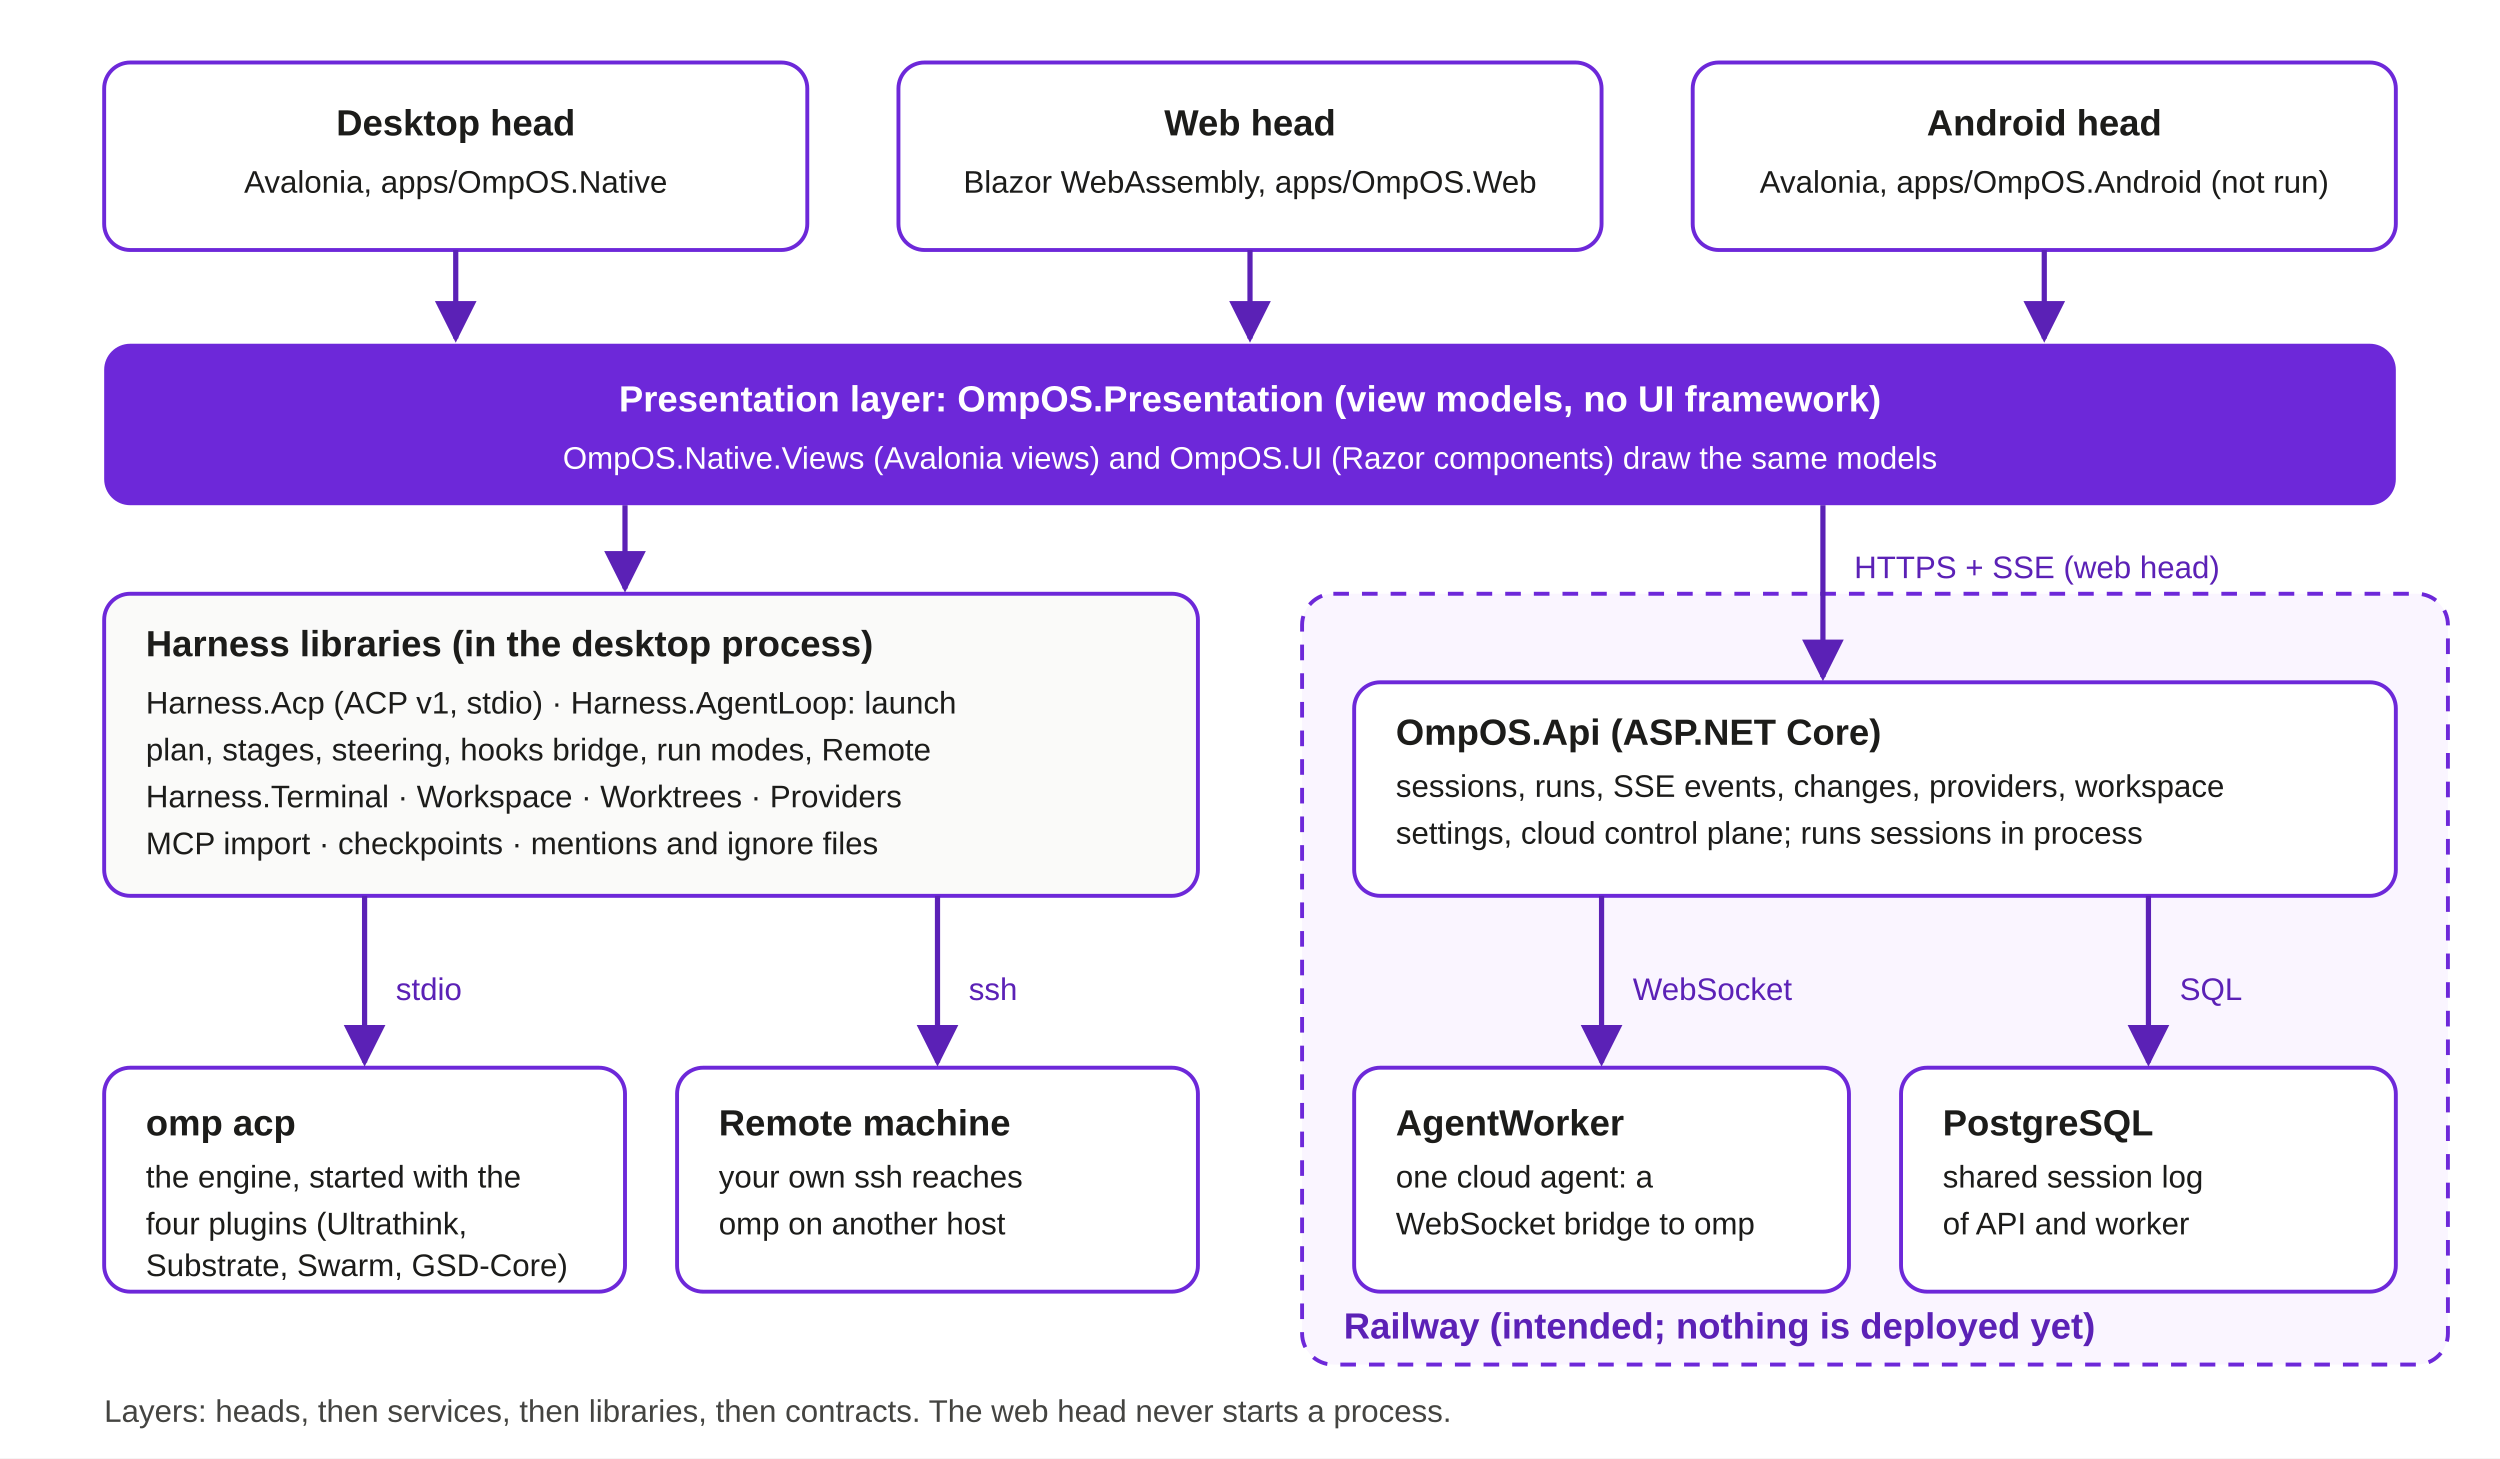
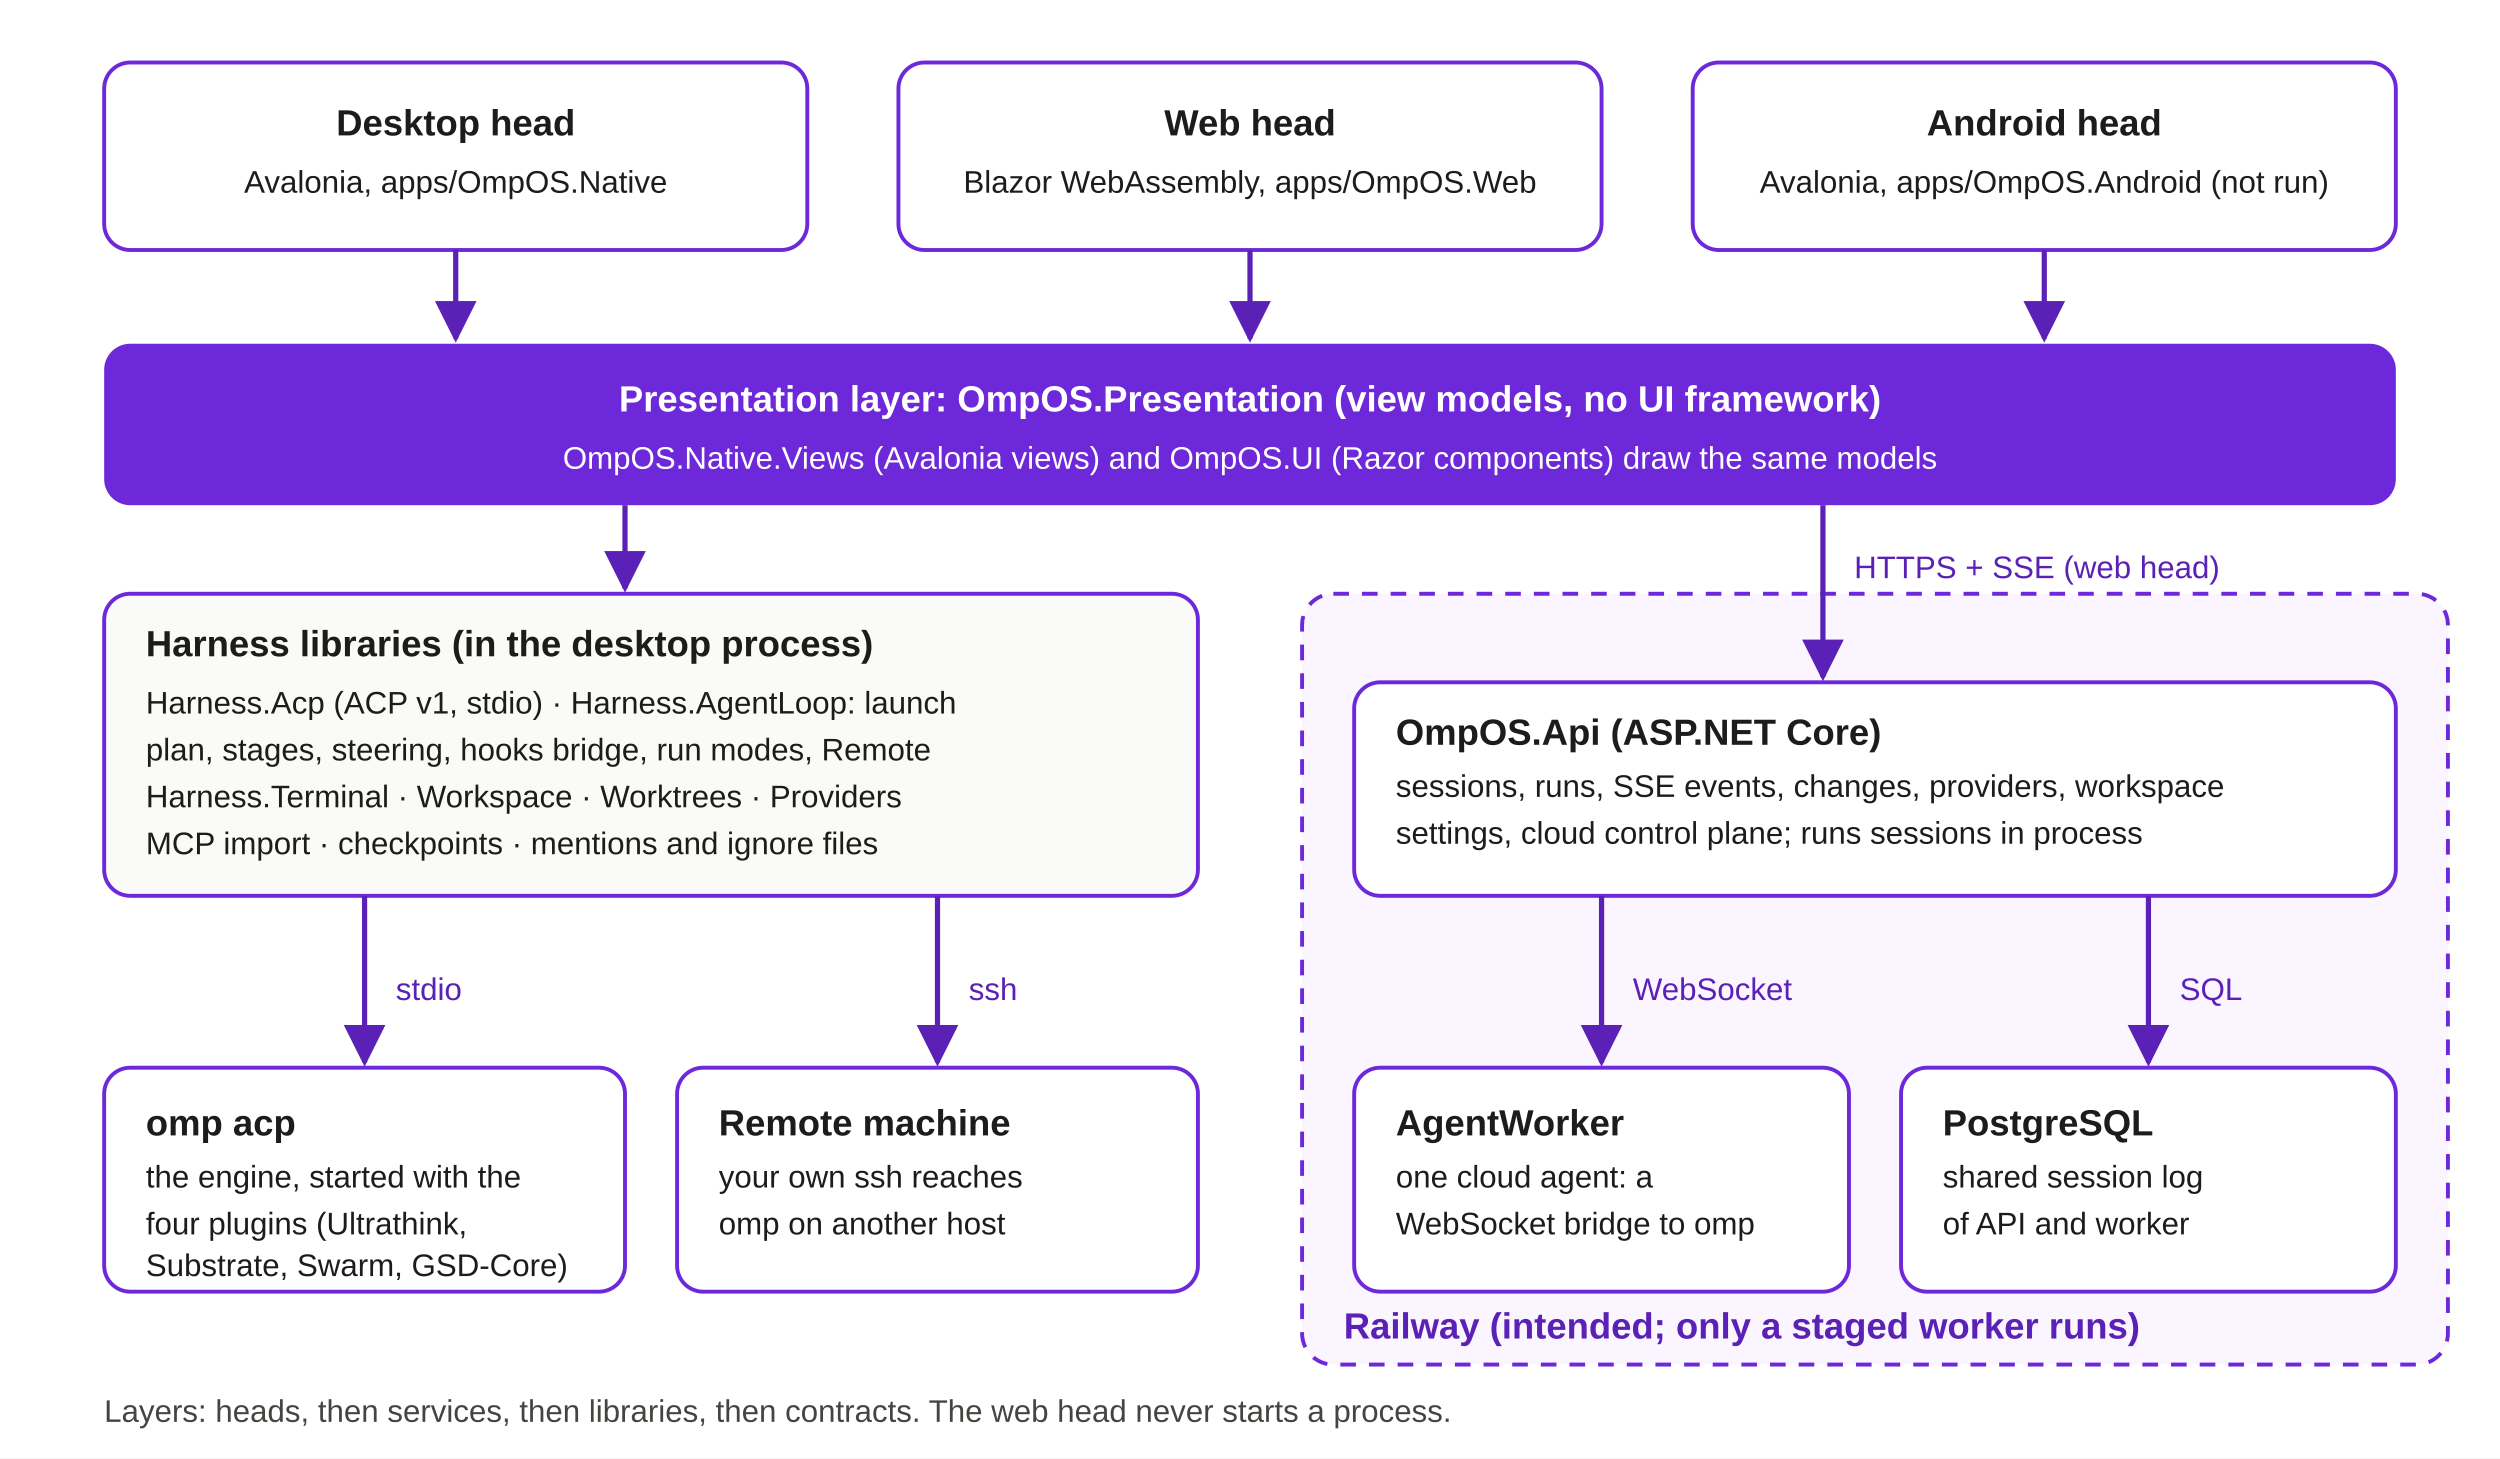
<svg xmlns="http://www.w3.org/2000/svg" viewBox="0 0 960 560" width="960" height="560" role="img" aria-labelledby="t d" font-family="'DM Sans', 'Segoe UI', Arial, sans-serif" font-size="14">
  <defs>
    <marker id="arrow" viewBox="0 0 10 10" refX="9" refY="5" markerWidth="8" markerHeight="8" orient="auto-start-reverse">
      <path d="M0,0 L10,5 L0,10 z" fill="#5b21b6" />
    </marker>
  </defs>
  <rect x="0" y="0" width="960" height="560" fill="#ffffff" />
  <rect x="500" y="228" width="440" height="296" rx="12" fill="#faf5ff" stroke="#6d28d9" stroke-width="1.5" stroke-dasharray="6 5" />
-   <text x="516" y="514" fill="#5b21b6" font-weight="600">Railway (intended; nothing is deployed yet)</text>
+   <text x="516" y="514" fill="#5b21b6" font-weight="600">Railway (intended; only a staged worker runs)</text>
  <g fill="#ffffff" stroke="#6d28d9" stroke-width="1.5">
    <rect x="40" y="24" width="270" height="72" rx="10" />
    <rect x="345" y="24" width="270" height="72" rx="10" />
    <rect x="650" y="24" width="270" height="72" rx="10" />
  </g>
  <g fill="#1c1c1a" text-anchor="middle">
    <text x="175" y="52" font-weight="600">Desktop head</text>
    <text x="175" y="74" font-size="12">Avalonia, apps/OmpOS.Native</text>
    <text x="480" y="52" font-weight="600">Web head</text>
    <text x="480" y="74" font-size="12">Blazor WebAssembly, apps/OmpOS.Web</text>
    <text x="785" y="52" font-weight="600">Android head</text>
    <text x="785" y="74" font-size="12">Avalonia, apps/OmpOS.Android (not run)</text>
  </g>
  <rect x="40" y="132" width="880" height="62" rx="10" fill="#6d28d9" />
  <g fill="#ffffff" text-anchor="middle">
    <text x="480" y="158" font-weight="600">Presentation layer: OmpOS.Presentation (view models, no UI framework)</text>
    <text x="480" y="180" font-size="12">OmpOS.Native.Views (Avalonia views) and OmpOS.UI (Razor components) draw the same models</text>
  </g>
  <g stroke="#5b21b6" stroke-width="2" fill="none" marker-end="url(#arrow)">
    <path d="M175,96 L175,130" />
    <path d="M480,96 L480,130" />
    <path d="M785,96 L785,130" />
  </g>
  <rect x="40" y="228" width="420" height="116" rx="10" fill="#fafaf9" stroke="#6d28d9" stroke-width="1.5" />
  <g fill="#1c1c1a">
    <text x="56" y="252" font-weight="600">Harness libraries (in the desktop process)</text>
    <text x="56" y="274" font-size="12">Harness.Acp (ACP v1, stdio) · Harness.AgentLoop: launch</text>
    <text x="56" y="292" font-size="12">plan, stages, steering, hooks bridge, run modes, Remote</text>
    <text x="56" y="310" font-size="12">Harness.Terminal · Workspace · Worktrees · Providers</text>
    <text x="56" y="328" font-size="12">MCP import · checkpoints · mentions and ignore files</text>
  </g>
  <path d="M240,194 L240,226" stroke="#5b21b6" stroke-width="2" fill="none" marker-end="url(#arrow)" />
  <rect x="520" y="262" width="400" height="82" rx="10" fill="#ffffff" stroke="#6d28d9" stroke-width="1.5" />
  <g fill="#1c1c1a">
    <text x="536" y="286" font-weight="600">OmpOS.Api (ASP.NET Core)</text>
    <text x="536" y="306" font-size="12">sessions, runs, SSE events, changes, providers, workspace</text>
    <text x="536" y="324" font-size="12">settings, cloud control plane; runs sessions in process</text>
  </g>
  <path d="M700,194 L700,260" stroke="#5b21b6" stroke-width="2" fill="none" marker-end="url(#arrow)" />
  <text x="712" y="222" font-size="12" fill="#5b21b6">HTTPS + SSE (web head)</text>
  <g fill="#ffffff" stroke="#6d28d9" stroke-width="1.5">
    <rect x="40" y="410" width="200" height="86" rx="10" />
    <rect x="260" y="410" width="200" height="86" rx="10" />
    <rect x="520" y="410" width="190" height="86" rx="10" />
    <rect x="730" y="410" width="190" height="86" rx="10" />
  </g>
  <g fill="#1c1c1a">
    <text x="56" y="436" font-weight="600">omp acp</text>
    <text x="56" y="456" font-size="12">the engine, started with the</text>
    <text x="56" y="474" font-size="12">four plugins (Ultrathink,</text>
    <text x="56" y="490" font-size="12">Substrate, Swarm, GSD-Core)</text>
    <text x="276" y="436" font-weight="600">Remote machine</text>
    <text x="276" y="456" font-size="12">your own ssh reaches</text>
    <text x="276" y="474" font-size="12">omp on another host</text>
    <text x="536" y="436" font-weight="600">AgentWorker</text>
    <text x="536" y="456" font-size="12">one cloud agent: a</text>
    <text x="536" y="474" font-size="12">WebSocket bridge to omp</text>
    <text x="746" y="436" font-weight="600">PostgreSQL</text>
    <text x="746" y="456" font-size="12">shared session log</text>
    <text x="746" y="474" font-size="12">of API and worker</text>
  </g>
  <g stroke="#5b21b6" stroke-width="2" fill="none" marker-end="url(#arrow)">
    <path d="M140,344 L140,408" />
    <path d="M360,344 L360,408" />
    <path d="M615,344 L615,408" />
    <path d="M825,344 L825,408" />
  </g>
  <text x="152" y="384" font-size="12" fill="#5b21b6">stdio</text>
  <text x="372" y="384" font-size="12" fill="#5b21b6">ssh</text>
  <text x="627" y="384" font-size="12" fill="#5b21b6">WebSocket</text>
  <text x="837" y="384" font-size="12" fill="#5b21b6">SQL</text>
  <text x="40" y="546" font-size="12" fill="#444441">Layers: heads, then services, then libraries, then contracts. The web head never starts a process.</text>
</svg>
